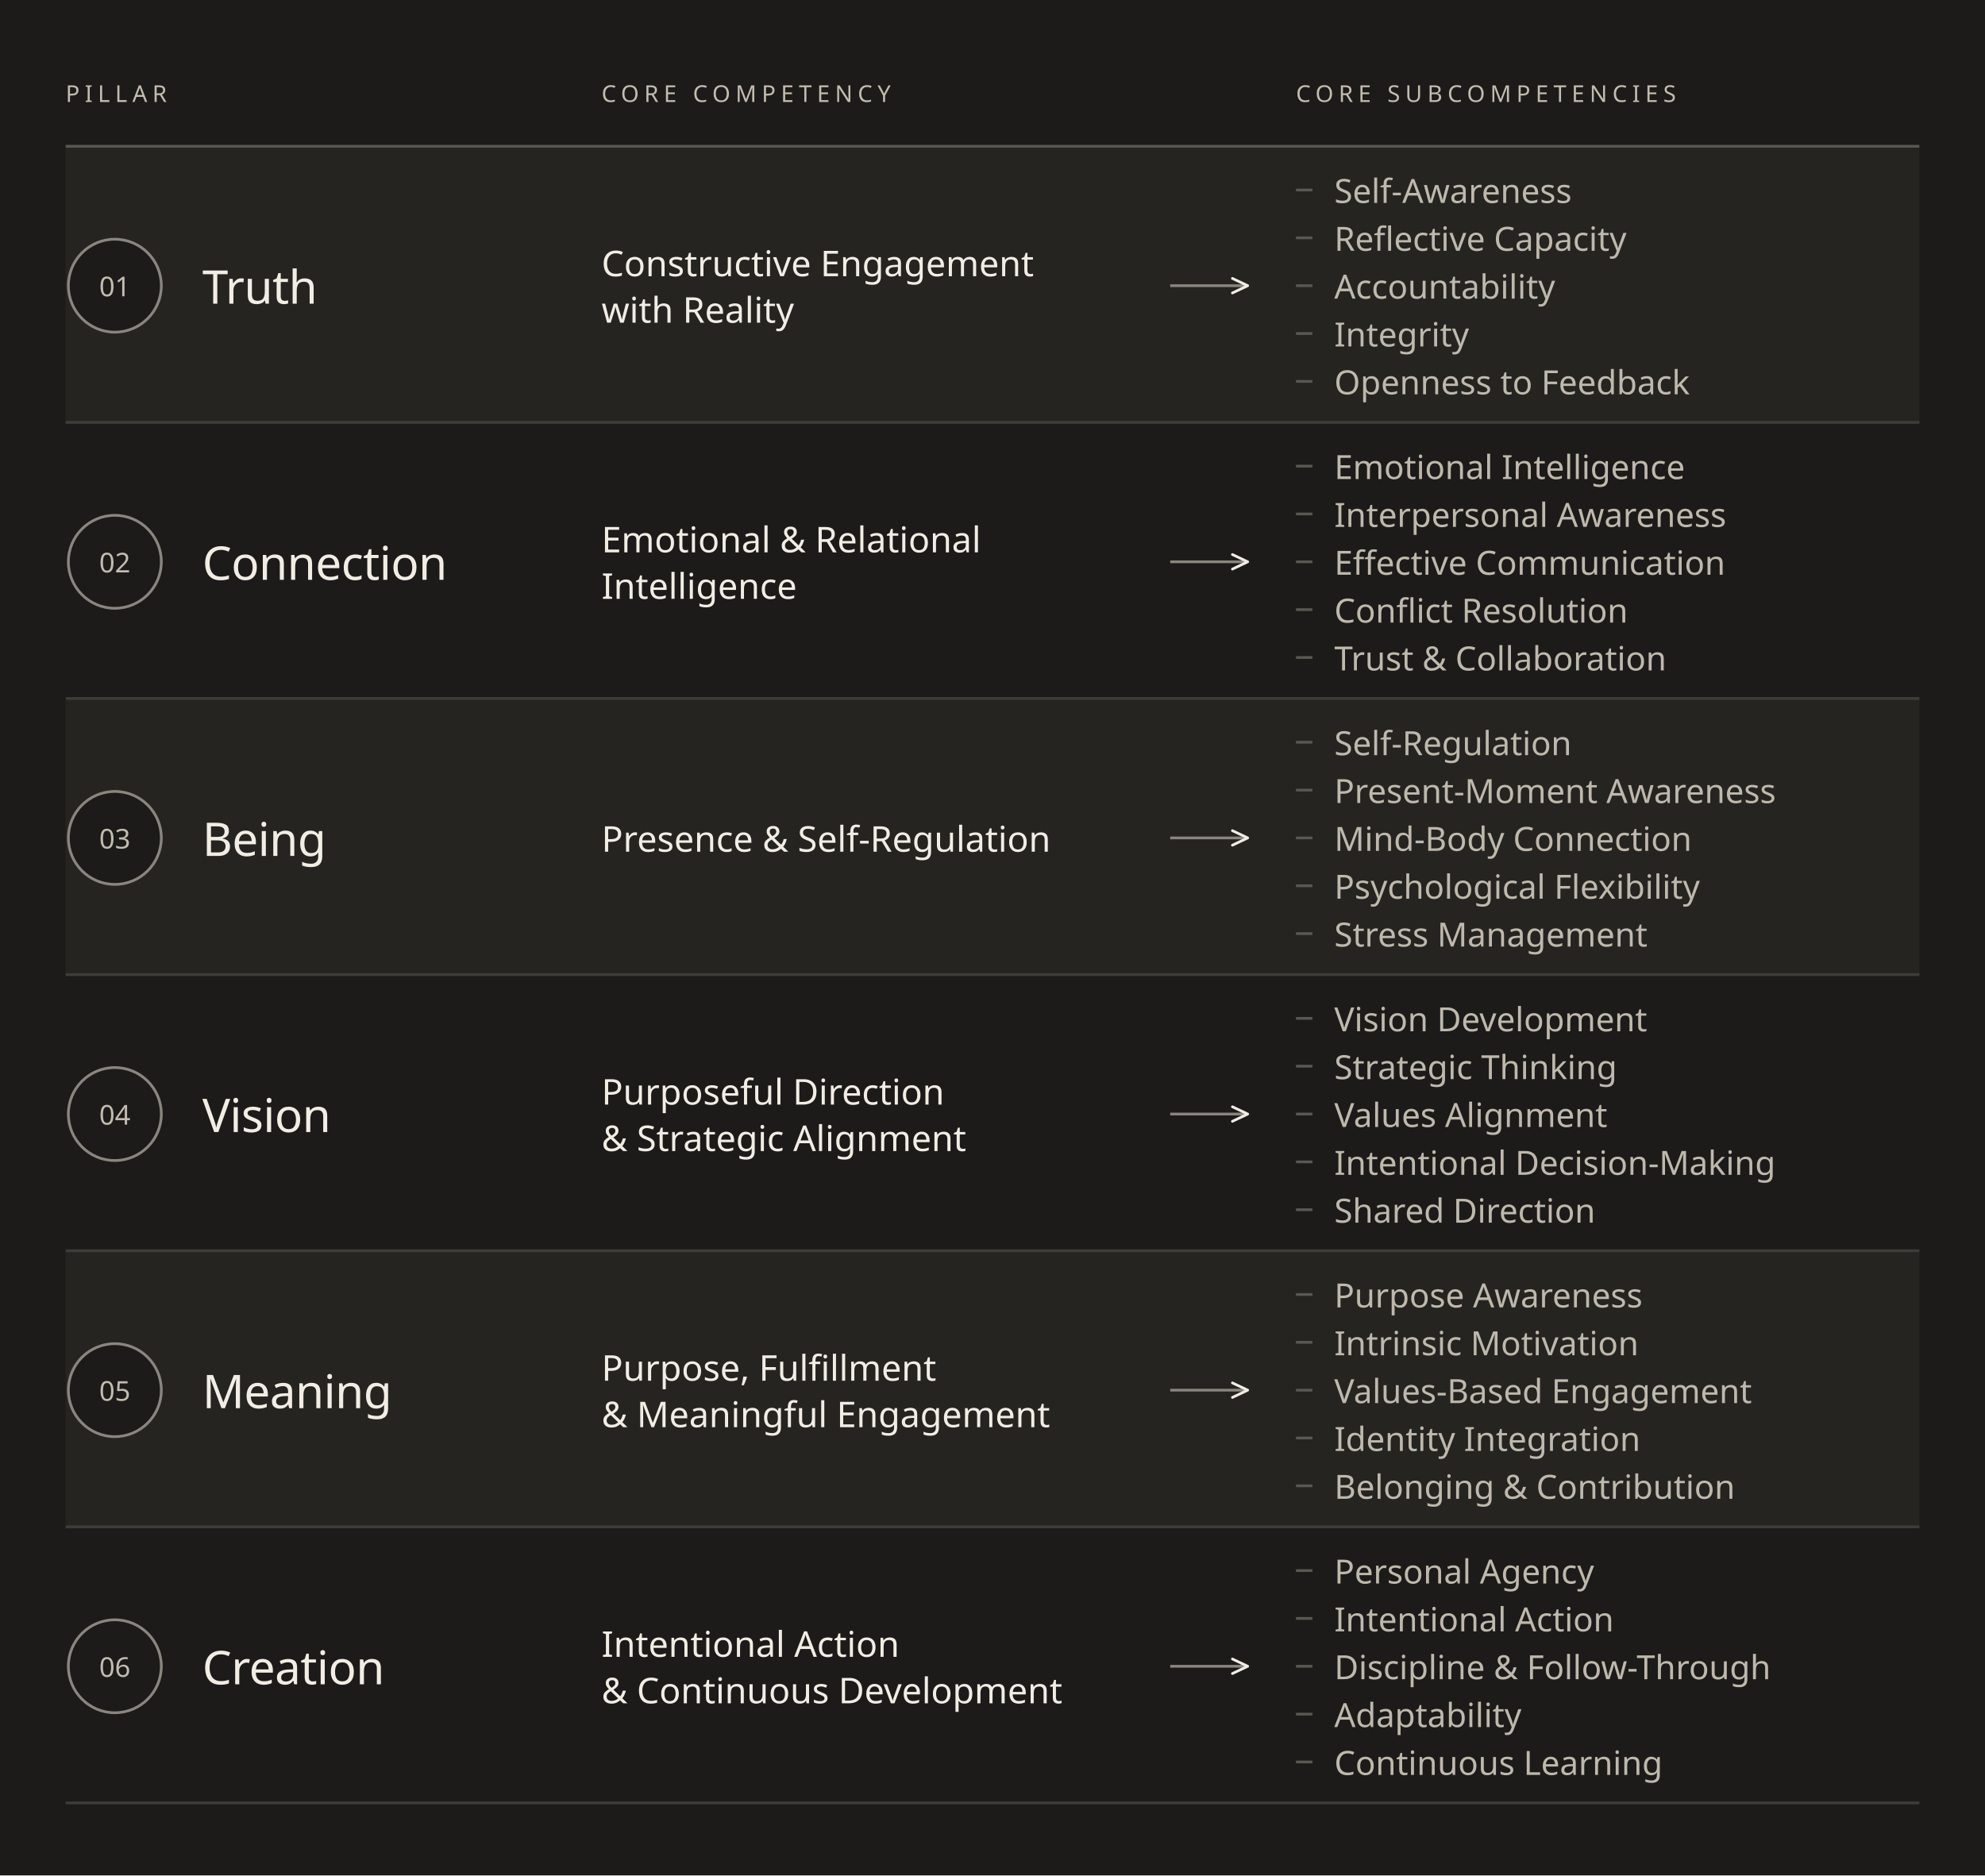
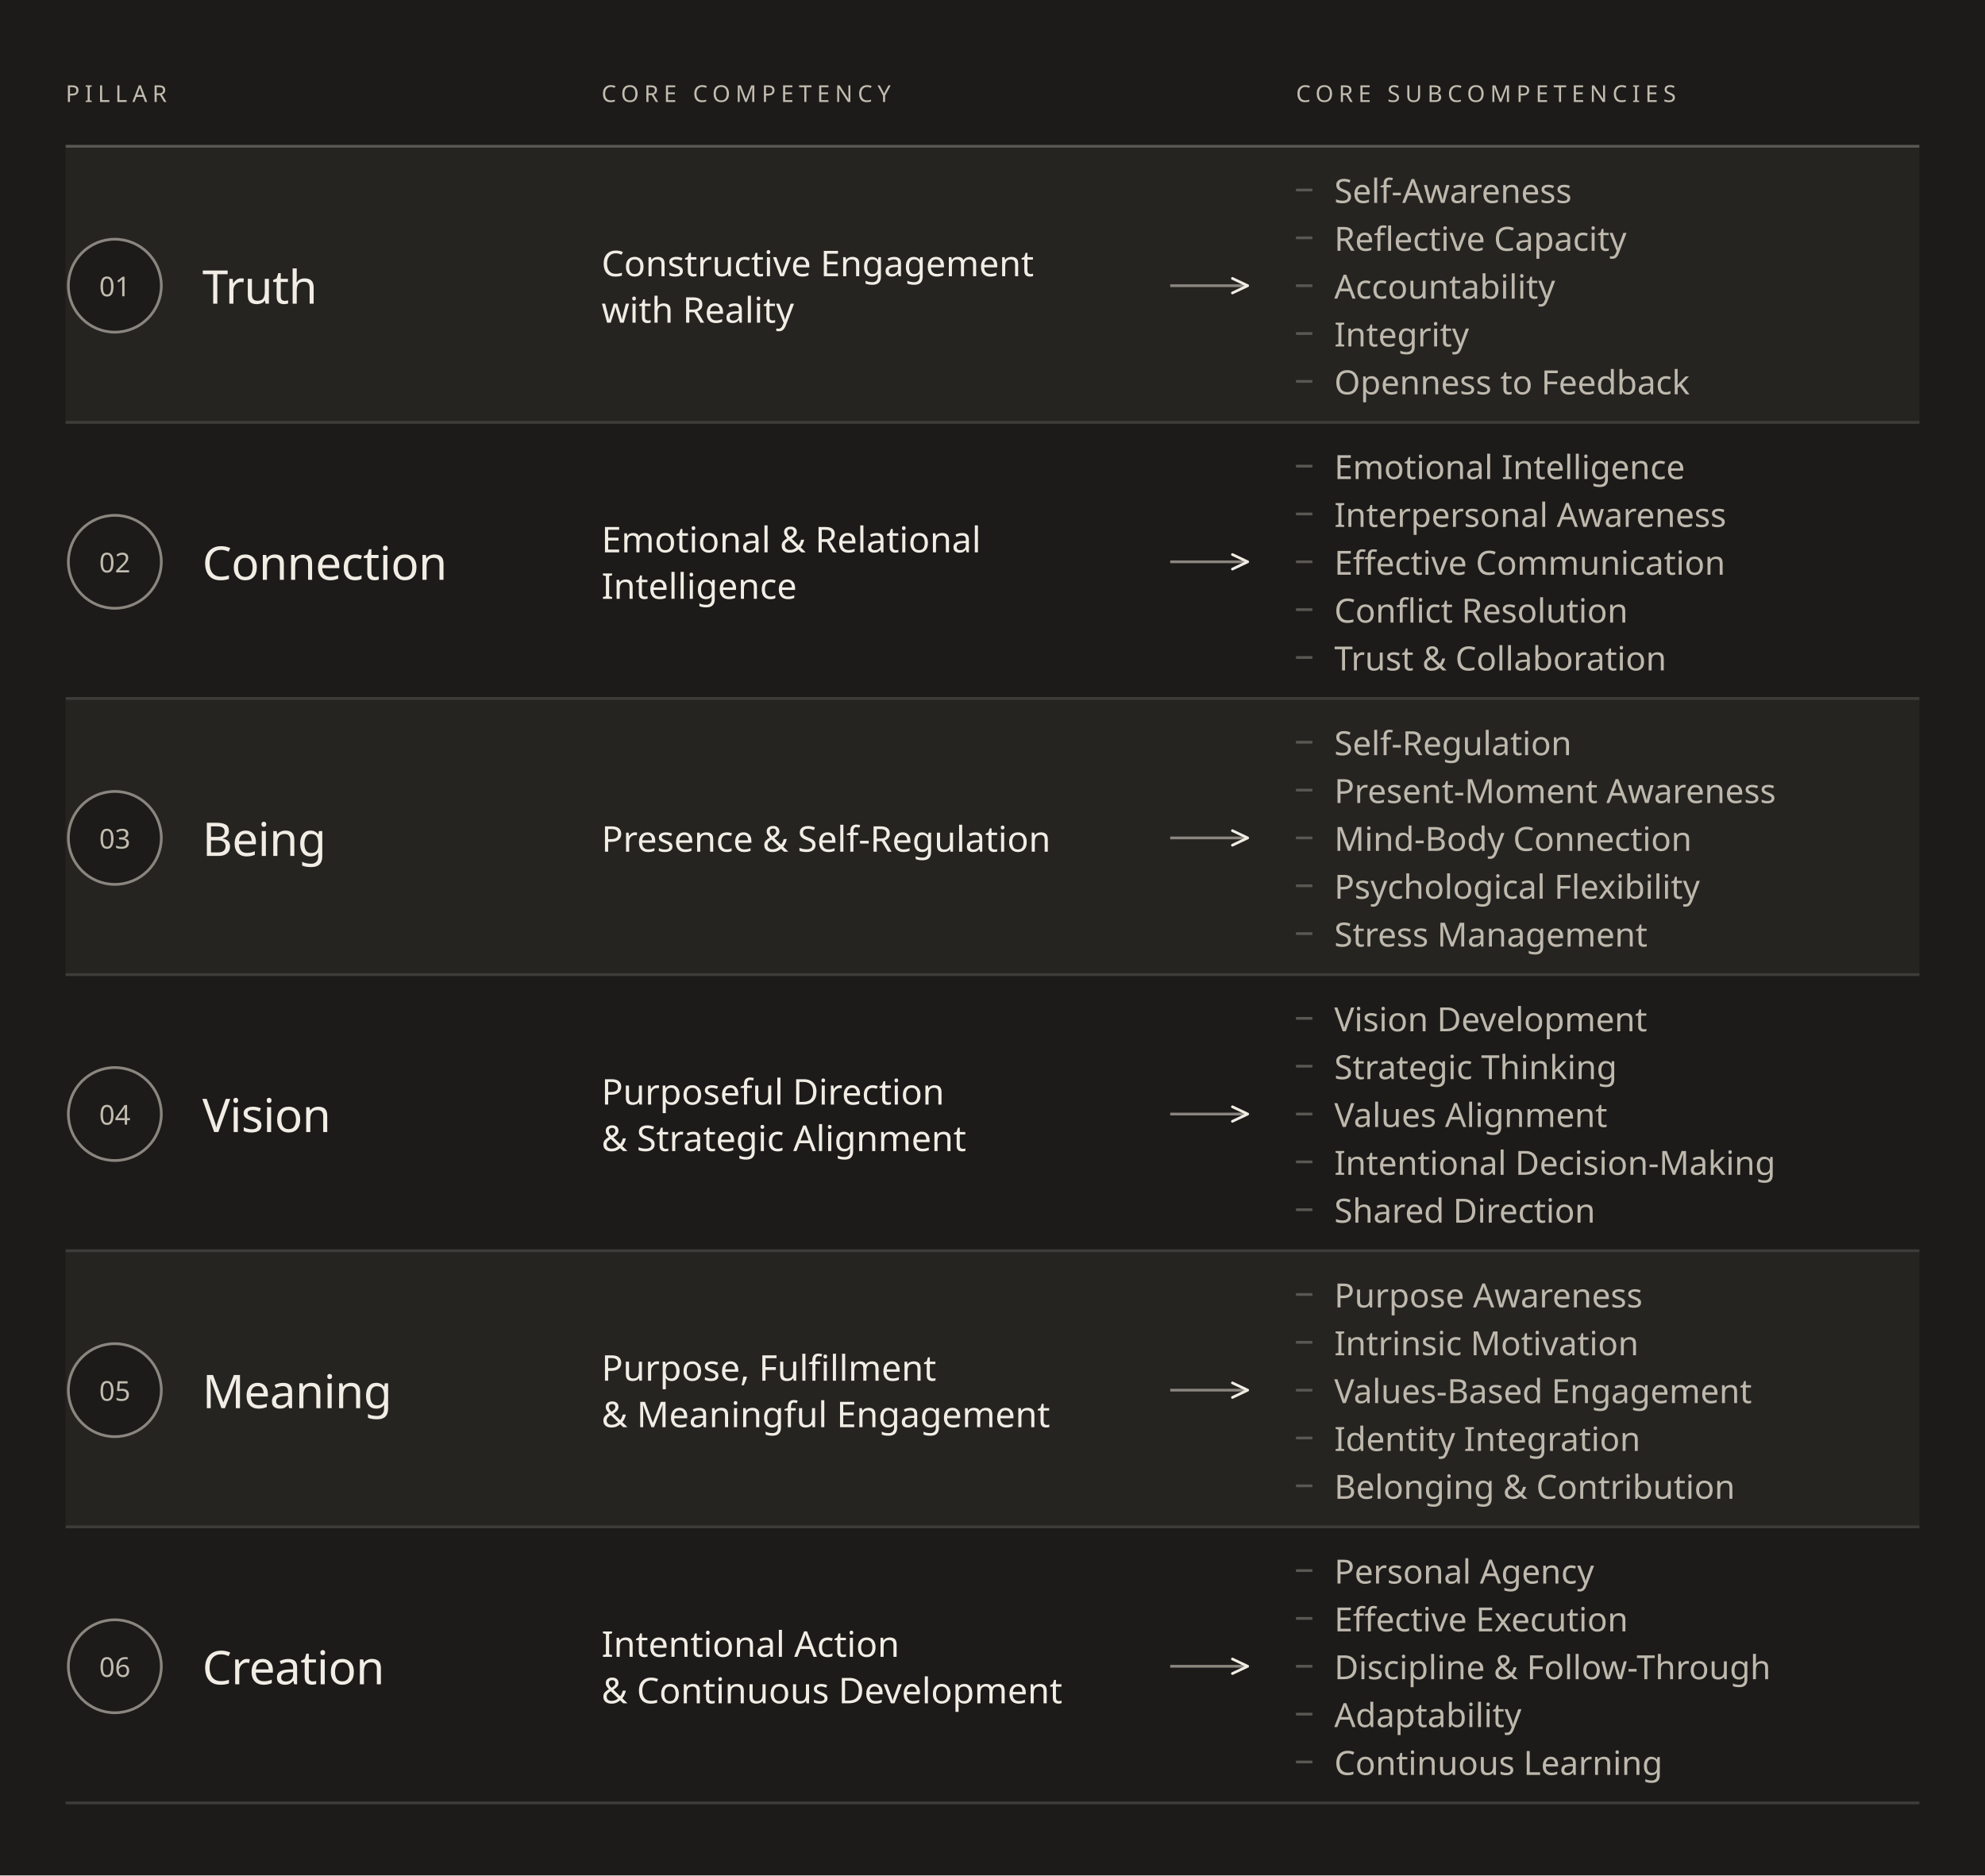
<svg xmlns="http://www.w3.org/2000/svg" id="diagram-c-competency-framework" viewBox="-24 -24 726 686" width="726" height="686">
  <rect x="-24" y="-24" width="726" height="686" fill="rgb(28, 27, 25)" />
  <defs>
    <marker id="mc" viewBox="0 0 10 10" refX="8.5" refY="5" markerWidth="7" markerHeight="7" orient="auto-start-reverse">
      <path d="M1,1.2 L9,5 L1,8.8" fill="none" stroke="rgb(241, 237, 229)" stroke-width="1.4px" stroke-linecap="round" stroke-linejoin="round" opacity="1" />
    </marker>
  </defs>
  <text x="0" y="10" dominant-baseline="central" fill="rgb(194, 188, 176)" stroke="none" stroke-width="1px" stroke-linecap="butt" stroke-linejoin="miter" font-family="Manrope, sans-serif" font-size="8.5px" font-weight="500" letter-spacing="1.87px" opacity="1">PILLAR</text>
  <text x="196" y="10" dominant-baseline="central" fill="rgb(194, 188, 176)" stroke="none" stroke-width="1px" stroke-linecap="butt" stroke-linejoin="miter" font-family="Manrope, sans-serif" font-size="8.5px" font-weight="500" letter-spacing="1.87px" opacity="1">CORE COMPETENCY</text>
  <text x="450" y="10" dominant-baseline="central" fill="rgb(194, 188, 176)" stroke="none" stroke-width="1px" stroke-linecap="butt" stroke-linejoin="miter" font-family="Manrope, sans-serif" font-size="8.5px" font-weight="500" letter-spacing="1.87px" opacity="1">CORE SUBCOMPETENCIES</text>
  <line x1="0" y1="29.5" x2="678" y2="29.5" fill="rgb(0, 0, 0)" stroke="rgb(90, 88, 83)" stroke-width="1px" stroke-linecap="butt" stroke-linejoin="miter" opacity="1" />
  <rect x="0" y="30" width="678" height="101" fill="rgba(241, 237, 229, 0.043)" stroke="none" stroke-width="1px" stroke-linecap="butt" stroke-linejoin="miter" opacity="1" />
  <circle cx="18" cy="80.5" r="17" fill="rgb(28, 27, 25)" stroke="rgb(138, 134, 127)" stroke-width="1px" stroke-linecap="butt" stroke-linejoin="miter" opacity="1" />
  <text x="18" y="80.5" text-anchor="middle" dominant-baseline="central" fill="rgb(194, 188, 176)" stroke="none" stroke-width="1px" stroke-linecap="butt" stroke-linejoin="miter" font-family="Manrope, sans-serif" font-size="10px" font-weight="300" opacity="1">01</text>
  <text x="50" y="80.5" dominant-baseline="central" fill="rgb(241, 237, 229)" stroke="none" stroke-width="1px" stroke-linecap="butt" stroke-linejoin="miter" font-family="Manrope, sans-serif" font-size="17px" font-weight="300" letter-spacing="-0.17px" opacity="1">Truth</text>
  <text text-anchor="start" dominant-baseline="central" fill="rgb(241, 237, 229)" stroke="none" stroke-width="1px" stroke-linecap="butt" stroke-linejoin="miter" font-family="Manrope, sans-serif" font-size="13px" font-weight="400" opacity="1">
    <tspan x="196" y="72">Constructive Engagement</tspan>
    <tspan x="196" y="89">with Reality</tspan>
  </text>
  <line x1="404" y1="80.5" x2="432" y2="80.5" marker-end="url(#mc)" fill="none" stroke="rgb(138, 134, 127)" stroke-width="1px" stroke-linecap="butt" stroke-linejoin="miter" opacity="1" />
  <line x1="450" y1="45.5" x2="456" y2="45.5" fill="rgb(0, 0, 0)" stroke="rgb(90, 88, 83)" stroke-width="1px" stroke-linecap="butt" stroke-linejoin="miter" opacity="1" />
  <text x="464" y="45.5" dominant-baseline="central" fill="rgb(190, 184, 173)" stroke="none" stroke-width="1px" stroke-linecap="butt" stroke-linejoin="miter" font-family="Manrope, sans-serif" font-size="12.2px" font-weight="400" opacity="1">Self-Awareness</text>
  <line x1="450" y1="63" x2="456" y2="63" fill="rgb(0, 0, 0)" stroke="rgb(90, 88, 83)" stroke-width="1px" stroke-linecap="butt" stroke-linejoin="miter" opacity="1" />
  <text x="464" y="63" dominant-baseline="central" fill="rgb(190, 184, 173)" stroke="none" stroke-width="1px" stroke-linecap="butt" stroke-linejoin="miter" font-family="Manrope, sans-serif" font-size="12.2px" font-weight="400" opacity="1">Reflective Capacity</text>
  <line x1="450" y1="80.5" x2="456" y2="80.5" fill="rgb(0, 0, 0)" stroke="rgb(90, 88, 83)" stroke-width="1px" stroke-linecap="butt" stroke-linejoin="miter" opacity="1" />
  <text x="464" y="80.5" dominant-baseline="central" fill="rgb(190, 184, 173)" stroke="none" stroke-width="1px" stroke-linecap="butt" stroke-linejoin="miter" font-family="Manrope, sans-serif" font-size="12.2px" font-weight="400" opacity="1">Accountability</text>
  <line x1="450" y1="98" x2="456" y2="98" fill="rgb(0, 0, 0)" stroke="rgb(90, 88, 83)" stroke-width="1px" stroke-linecap="butt" stroke-linejoin="miter" opacity="1" />
  <text x="464" y="98" dominant-baseline="central" fill="rgb(190, 184, 173)" stroke="none" stroke-width="1px" stroke-linecap="butt" stroke-linejoin="miter" font-family="Manrope, sans-serif" font-size="12.2px" font-weight="400" opacity="1">Integrity</text>
  <line x1="450" y1="115.5" x2="456" y2="115.5" fill="rgb(0, 0, 0)" stroke="rgb(90, 88, 83)" stroke-width="1px" stroke-linecap="butt" stroke-linejoin="miter" opacity="1" />
  <text x="464" y="115.5" dominant-baseline="central" fill="rgb(190, 184, 173)" stroke="none" stroke-width="1px" stroke-linecap="butt" stroke-linejoin="miter" font-family="Manrope, sans-serif" font-size="12.2px" font-weight="400" opacity="1">Openness to Feedback</text>
  <line x1="0" y1="130.5" x2="678" y2="130.5" fill="rgb(0, 0, 0)" stroke="rgb(62, 61, 58)" stroke-width="1px" stroke-linecap="butt" stroke-linejoin="miter" opacity="1" />
  <circle cx="18" cy="181.5" r="17" fill="rgb(28, 27, 25)" stroke="rgb(138, 134, 127)" stroke-width="1px" stroke-linecap="butt" stroke-linejoin="miter" opacity="1" />
  <text x="18" y="181.5" text-anchor="middle" dominant-baseline="central" fill="rgb(194, 188, 176)" stroke="none" stroke-width="1px" stroke-linecap="butt" stroke-linejoin="miter" font-family="Manrope, sans-serif" font-size="10px" font-weight="300" opacity="1">02</text>
  <text x="50" y="181.5" dominant-baseline="central" fill="rgb(241, 237, 229)" stroke="none" stroke-width="1px" stroke-linecap="butt" stroke-linejoin="miter" font-family="Manrope, sans-serif" font-size="17px" font-weight="300" letter-spacing="-0.17px" opacity="1">Connection</text>
  <text text-anchor="start" dominant-baseline="central" fill="rgb(241, 237, 229)" stroke="none" stroke-width="1px" stroke-linecap="butt" stroke-linejoin="miter" font-family="Manrope, sans-serif" font-size="13px" font-weight="400" opacity="1">
    <tspan x="196" y="173">Emotional &amp; Relational</tspan>
    <tspan x="196" y="190">Intelligence</tspan>
  </text>
  <line x1="404" y1="181.5" x2="432" y2="181.5" marker-end="url(#mc)" fill="none" stroke="rgb(138, 134, 127)" stroke-width="1px" stroke-linecap="butt" stroke-linejoin="miter" opacity="1" />
  <line x1="450" y1="146.5" x2="456" y2="146.5" fill="rgb(0, 0, 0)" stroke="rgb(90, 88, 83)" stroke-width="1px" stroke-linecap="butt" stroke-linejoin="miter" opacity="1" />
  <text x="464" y="146.5" dominant-baseline="central" fill="rgb(190, 184, 173)" stroke="none" stroke-width="1px" stroke-linecap="butt" stroke-linejoin="miter" font-family="Manrope, sans-serif" font-size="12.2px" font-weight="400" opacity="1">Emotional Intelligence</text>
  <line x1="450" y1="164" x2="456" y2="164" fill="rgb(0, 0, 0)" stroke="rgb(90, 88, 83)" stroke-width="1px" stroke-linecap="butt" stroke-linejoin="miter" opacity="1" />
  <text x="464" y="164" dominant-baseline="central" fill="rgb(190, 184, 173)" stroke="none" stroke-width="1px" stroke-linecap="butt" stroke-linejoin="miter" font-family="Manrope, sans-serif" font-size="12.2px" font-weight="400" opacity="1">Interpersonal Awareness</text>
  <line x1="450" y1="181.5" x2="456" y2="181.5" fill="rgb(0, 0, 0)" stroke="rgb(90, 88, 83)" stroke-width="1px" stroke-linecap="butt" stroke-linejoin="miter" opacity="1" />
  <text x="464" y="181.5" dominant-baseline="central" fill="rgb(190, 184, 173)" stroke="none" stroke-width="1px" stroke-linecap="butt" stroke-linejoin="miter" font-family="Manrope, sans-serif" font-size="12.2px" font-weight="400" opacity="1">Effective Communication</text>
  <line x1="450" y1="199" x2="456" y2="199" fill="rgb(0, 0, 0)" stroke="rgb(90, 88, 83)" stroke-width="1px" stroke-linecap="butt" stroke-linejoin="miter" opacity="1" />
  <text x="464" y="199" dominant-baseline="central" fill="rgb(190, 184, 173)" stroke="none" stroke-width="1px" stroke-linecap="butt" stroke-linejoin="miter" font-family="Manrope, sans-serif" font-size="12.2px" font-weight="400" opacity="1">Conflict Resolution</text>
  <line x1="450" y1="216.5" x2="456" y2="216.5" fill="rgb(0, 0, 0)" stroke="rgb(90, 88, 83)" stroke-width="1px" stroke-linecap="butt" stroke-linejoin="miter" opacity="1" />
  <text x="464" y="216.5" dominant-baseline="central" fill="rgb(190, 184, 173)" stroke="none" stroke-width="1px" stroke-linecap="butt" stroke-linejoin="miter" font-family="Manrope, sans-serif" font-size="12.2px" font-weight="400" opacity="1">Trust &amp; Collaboration</text>
  <line x1="0" y1="231.5" x2="678" y2="231.5" fill="rgb(0, 0, 0)" stroke="rgb(62, 61, 58)" stroke-width="1px" stroke-linecap="butt" stroke-linejoin="miter" opacity="1" />
  <rect x="0" y="232" width="678" height="101" fill="rgba(241, 237, 229, 0.043)" stroke="none" stroke-width="1px" stroke-linecap="butt" stroke-linejoin="miter" opacity="1" />
  <circle cx="18" cy="282.5" r="17" fill="rgb(28, 27, 25)" stroke="rgb(138, 134, 127)" stroke-width="1px" stroke-linecap="butt" stroke-linejoin="miter" opacity="1" />
  <text x="18" y="282.5" text-anchor="middle" dominant-baseline="central" fill="rgb(194, 188, 176)" stroke="none" stroke-width="1px" stroke-linecap="butt" stroke-linejoin="miter" font-family="Manrope, sans-serif" font-size="10px" font-weight="300" opacity="1">03</text>
  <text x="50" y="282.5" dominant-baseline="central" fill="rgb(241, 237, 229)" stroke="none" stroke-width="1px" stroke-linecap="butt" stroke-linejoin="miter" font-family="Manrope, sans-serif" font-size="17px" font-weight="300" letter-spacing="-0.17px" opacity="1">Being</text>
  <text text-anchor="start" dominant-baseline="central" fill="rgb(241, 237, 229)" stroke="none" stroke-width="1px" stroke-linecap="butt" stroke-linejoin="miter" font-family="Manrope, sans-serif" font-size="13px" font-weight="400" opacity="1">
    <tspan x="196" y="282.5">Presence &amp; Self-Regulation</tspan>
  </text>
  <line x1="404" y1="282.5" x2="432" y2="282.5" marker-end="url(#mc)" fill="none" stroke="rgb(138, 134, 127)" stroke-width="1px" stroke-linecap="butt" stroke-linejoin="miter" opacity="1" />
  <line x1="450" y1="247.5" x2="456" y2="247.5" fill="rgb(0, 0, 0)" stroke="rgb(90, 88, 83)" stroke-width="1px" stroke-linecap="butt" stroke-linejoin="miter" opacity="1" />
  <text x="464" y="247.5" dominant-baseline="central" fill="rgb(190, 184, 173)" stroke="none" stroke-width="1px" stroke-linecap="butt" stroke-linejoin="miter" font-family="Manrope, sans-serif" font-size="12.2px" font-weight="400" opacity="1">Self-Regulation</text>
  <line x1="450" y1="265" x2="456" y2="265" fill="rgb(0, 0, 0)" stroke="rgb(90, 88, 83)" stroke-width="1px" stroke-linecap="butt" stroke-linejoin="miter" opacity="1" />
  <text x="464" y="265" dominant-baseline="central" fill="rgb(190, 184, 173)" stroke="none" stroke-width="1px" stroke-linecap="butt" stroke-linejoin="miter" font-family="Manrope, sans-serif" font-size="12.2px" font-weight="400" opacity="1">Present-Moment Awareness</text>
  <line x1="450" y1="282.5" x2="456" y2="282.5" fill="rgb(0, 0, 0)" stroke="rgb(90, 88, 83)" stroke-width="1px" stroke-linecap="butt" stroke-linejoin="miter" opacity="1" />
  <text x="464" y="282.5" dominant-baseline="central" fill="rgb(190, 184, 173)" stroke="none" stroke-width="1px" stroke-linecap="butt" stroke-linejoin="miter" font-family="Manrope, sans-serif" font-size="12.2px" font-weight="400" opacity="1">Mind-Body Connection</text>
  <line x1="450" y1="300" x2="456" y2="300" fill="rgb(0, 0, 0)" stroke="rgb(90, 88, 83)" stroke-width="1px" stroke-linecap="butt" stroke-linejoin="miter" opacity="1" />
  <text x="464" y="300" dominant-baseline="central" fill="rgb(190, 184, 173)" stroke="none" stroke-width="1px" stroke-linecap="butt" stroke-linejoin="miter" font-family="Manrope, sans-serif" font-size="12.2px" font-weight="400" opacity="1">Psychological Flexibility</text>
  <line x1="450" y1="317.5" x2="456" y2="317.5" fill="rgb(0, 0, 0)" stroke="rgb(90, 88, 83)" stroke-width="1px" stroke-linecap="butt" stroke-linejoin="miter" opacity="1" />
  <text x="464" y="317.5" dominant-baseline="central" fill="rgb(190, 184, 173)" stroke="none" stroke-width="1px" stroke-linecap="butt" stroke-linejoin="miter" font-family="Manrope, sans-serif" font-size="12.2px" font-weight="400" opacity="1">Stress Management</text>
  <line x1="0" y1="332.5" x2="678" y2="332.5" fill="rgb(0, 0, 0)" stroke="rgb(62, 61, 58)" stroke-width="1px" stroke-linecap="butt" stroke-linejoin="miter" opacity="1" />
  <circle cx="18" cy="383.5" r="17" fill="rgb(28, 27, 25)" stroke="rgb(138, 134, 127)" stroke-width="1px" stroke-linecap="butt" stroke-linejoin="miter" opacity="1" />
  <text x="18" y="383.5" text-anchor="middle" dominant-baseline="central" fill="rgb(194, 188, 176)" stroke="none" stroke-width="1px" stroke-linecap="butt" stroke-linejoin="miter" font-family="Manrope, sans-serif" font-size="10px" font-weight="300" opacity="1">04</text>
  <text x="50" y="383.5" dominant-baseline="central" fill="rgb(241, 237, 229)" stroke="none" stroke-width="1px" stroke-linecap="butt" stroke-linejoin="miter" font-family="Manrope, sans-serif" font-size="17px" font-weight="300" letter-spacing="-0.17px" opacity="1">Vision</text>
  <text text-anchor="start" dominant-baseline="central" fill="rgb(241, 237, 229)" stroke="none" stroke-width="1px" stroke-linecap="butt" stroke-linejoin="miter" font-family="Manrope, sans-serif" font-size="13px" font-weight="400" opacity="1">
    <tspan x="196" y="375">Purposeful Direction</tspan>
    <tspan x="196" y="392">&amp; Strategic Alignment</tspan>
  </text>
  <line x1="404" y1="383.5" x2="432" y2="383.5" marker-end="url(#mc)" fill="none" stroke="rgb(138, 134, 127)" stroke-width="1px" stroke-linecap="butt" stroke-linejoin="miter" opacity="1" />
  <line x1="450" y1="348.5" x2="456" y2="348.5" fill="rgb(0, 0, 0)" stroke="rgb(90, 88, 83)" stroke-width="1px" stroke-linecap="butt" stroke-linejoin="miter" opacity="1" />
  <text x="464" y="348.5" dominant-baseline="central" fill="rgb(190, 184, 173)" stroke="none" stroke-width="1px" stroke-linecap="butt" stroke-linejoin="miter" font-family="Manrope, sans-serif" font-size="12.2px" font-weight="400" opacity="1">Vision Development</text>
  <line x1="450" y1="366" x2="456" y2="366" fill="rgb(0, 0, 0)" stroke="rgb(90, 88, 83)" stroke-width="1px" stroke-linecap="butt" stroke-linejoin="miter" opacity="1" />
  <text x="464" y="366" dominant-baseline="central" fill="rgb(190, 184, 173)" stroke="none" stroke-width="1px" stroke-linecap="butt" stroke-linejoin="miter" font-family="Manrope, sans-serif" font-size="12.2px" font-weight="400" opacity="1">Strategic Thinking</text>
  <line x1="450" y1="383.5" x2="456" y2="383.5" fill="rgb(0, 0, 0)" stroke="rgb(90, 88, 83)" stroke-width="1px" stroke-linecap="butt" stroke-linejoin="miter" opacity="1" />
  <text x="464" y="383.5" dominant-baseline="central" fill="rgb(190, 184, 173)" stroke="none" stroke-width="1px" stroke-linecap="butt" stroke-linejoin="miter" font-family="Manrope, sans-serif" font-size="12.2px" font-weight="400" opacity="1">Values Alignment</text>
  <line x1="450" y1="401" x2="456" y2="401" fill="rgb(0, 0, 0)" stroke="rgb(90, 88, 83)" stroke-width="1px" stroke-linecap="butt" stroke-linejoin="miter" opacity="1" />
  <text x="464" y="401" dominant-baseline="central" fill="rgb(190, 184, 173)" stroke="none" stroke-width="1px" stroke-linecap="butt" stroke-linejoin="miter" font-family="Manrope, sans-serif" font-size="12.2px" font-weight="400" opacity="1">Intentional Decision-Making</text>
  <line x1="450" y1="418.5" x2="456" y2="418.5" fill="rgb(0, 0, 0)" stroke="rgb(90, 88, 83)" stroke-width="1px" stroke-linecap="butt" stroke-linejoin="miter" opacity="1" />
  <text x="464" y="418.5" dominant-baseline="central" fill="rgb(190, 184, 173)" stroke="none" stroke-width="1px" stroke-linecap="butt" stroke-linejoin="miter" font-family="Manrope, sans-serif" font-size="12.2px" font-weight="400" opacity="1">Shared Direction</text>
  <line x1="0" y1="433.5" x2="678" y2="433.5" fill="rgb(0, 0, 0)" stroke="rgb(62, 61, 58)" stroke-width="1px" stroke-linecap="butt" stroke-linejoin="miter" opacity="1" />
  <rect x="0" y="434" width="678" height="101" fill="rgba(241, 237, 229, 0.043)" stroke="none" stroke-width="1px" stroke-linecap="butt" stroke-linejoin="miter" opacity="1" />
  <circle cx="18" cy="484.5" r="17" fill="rgb(28, 27, 25)" stroke="rgb(138, 134, 127)" stroke-width="1px" stroke-linecap="butt" stroke-linejoin="miter" opacity="1" />
  <text x="18" y="484.5" text-anchor="middle" dominant-baseline="central" fill="rgb(194, 188, 176)" stroke="none" stroke-width="1px" stroke-linecap="butt" stroke-linejoin="miter" font-family="Manrope, sans-serif" font-size="10px" font-weight="300" opacity="1">05</text>
  <text x="50" y="484.5" dominant-baseline="central" fill="rgb(241, 237, 229)" stroke="none" stroke-width="1px" stroke-linecap="butt" stroke-linejoin="miter" font-family="Manrope, sans-serif" font-size="17px" font-weight="300" letter-spacing="-0.17px" opacity="1">Meaning</text>
  <text text-anchor="start" dominant-baseline="central" fill="rgb(241, 237, 229)" stroke="none" stroke-width="1px" stroke-linecap="butt" stroke-linejoin="miter" font-family="Manrope, sans-serif" font-size="13px" font-weight="400" opacity="1">
    <tspan x="196" y="476">Purpose, Fulfillment</tspan>
    <tspan x="196" y="493">&amp; Meaningful Engagement</tspan>
  </text>
  <line x1="404" y1="484.5" x2="432" y2="484.5" marker-end="url(#mc)" fill="none" stroke="rgb(138, 134, 127)" stroke-width="1px" stroke-linecap="butt" stroke-linejoin="miter" opacity="1" />
  <line x1="450" y1="449.5" x2="456" y2="449.5" fill="rgb(0, 0, 0)" stroke="rgb(90, 88, 83)" stroke-width="1px" stroke-linecap="butt" stroke-linejoin="miter" opacity="1" />
  <text x="464" y="449.5" dominant-baseline="central" fill="rgb(190, 184, 173)" stroke="none" stroke-width="1px" stroke-linecap="butt" stroke-linejoin="miter" font-family="Manrope, sans-serif" font-size="12.2px" font-weight="400" opacity="1">Purpose Awareness</text>
  <line x1="450" y1="467" x2="456" y2="467" fill="rgb(0, 0, 0)" stroke="rgb(90, 88, 83)" stroke-width="1px" stroke-linecap="butt" stroke-linejoin="miter" opacity="1" />
  <text x="464" y="467" dominant-baseline="central" fill="rgb(190, 184, 173)" stroke="none" stroke-width="1px" stroke-linecap="butt" stroke-linejoin="miter" font-family="Manrope, sans-serif" font-size="12.2px" font-weight="400" opacity="1">Intrinsic Motivation</text>
  <line x1="450" y1="484.5" x2="456" y2="484.5" fill="rgb(0, 0, 0)" stroke="rgb(90, 88, 83)" stroke-width="1px" stroke-linecap="butt" stroke-linejoin="miter" opacity="1" />
  <text x="464" y="484.5" dominant-baseline="central" fill="rgb(190, 184, 173)" stroke="none" stroke-width="1px" stroke-linecap="butt" stroke-linejoin="miter" font-family="Manrope, sans-serif" font-size="12.2px" font-weight="400" opacity="1">Values-Based Engagement</text>
  <line x1="450" y1="502" x2="456" y2="502" fill="rgb(0, 0, 0)" stroke="rgb(90, 88, 83)" stroke-width="1px" stroke-linecap="butt" stroke-linejoin="miter" opacity="1" />
  <text x="464" y="502" dominant-baseline="central" fill="rgb(190, 184, 173)" stroke="none" stroke-width="1px" stroke-linecap="butt" stroke-linejoin="miter" font-family="Manrope, sans-serif" font-size="12.2px" font-weight="400" opacity="1">Identity Integration</text>
  <line x1="450" y1="519.5" x2="456" y2="519.5" fill="rgb(0, 0, 0)" stroke="rgb(90, 88, 83)" stroke-width="1px" stroke-linecap="butt" stroke-linejoin="miter" opacity="1" />
  <text x="464" y="519.5" dominant-baseline="central" fill="rgb(190, 184, 173)" stroke="none" stroke-width="1px" stroke-linecap="butt" stroke-linejoin="miter" font-family="Manrope, sans-serif" font-size="12.2px" font-weight="400" opacity="1">Belonging &amp; Contribution</text>
  <line x1="0" y1="534.5" x2="678" y2="534.5" fill="rgb(0, 0, 0)" stroke="rgb(62, 61, 58)" stroke-width="1px" stroke-linecap="butt" stroke-linejoin="miter" opacity="1" />
  <circle cx="18" cy="585.5" r="17" fill="rgb(28, 27, 25)" stroke="rgb(138, 134, 127)" stroke-width="1px" stroke-linecap="butt" stroke-linejoin="miter" opacity="1" />
  <text x="18" y="585.5" text-anchor="middle" dominant-baseline="central" fill="rgb(194, 188, 176)" stroke="none" stroke-width="1px" stroke-linecap="butt" stroke-linejoin="miter" font-family="Manrope, sans-serif" font-size="10px" font-weight="300" opacity="1">06</text>
  <text x="50" y="585.5" dominant-baseline="central" fill="rgb(241, 237, 229)" stroke="none" stroke-width="1px" stroke-linecap="butt" stroke-linejoin="miter" font-family="Manrope, sans-serif" font-size="17px" font-weight="300" letter-spacing="-0.17px" opacity="1">Creation</text>
  <text text-anchor="start" dominant-baseline="central" fill="rgb(241, 237, 229)" stroke="none" stroke-width="1px" stroke-linecap="butt" stroke-linejoin="miter" font-family="Manrope, sans-serif" font-size="13px" font-weight="400" opacity="1">
    <tspan x="196" y="577">Intentional Action</tspan>
    <tspan x="196" y="594">&amp; Continuous Development</tspan>
  </text>
  <line x1="404" y1="585.5" x2="432" y2="585.5" marker-end="url(#mc)" fill="none" stroke="rgb(138, 134, 127)" stroke-width="1px" stroke-linecap="butt" stroke-linejoin="miter" opacity="1" />
  <line x1="450" y1="550.5" x2="456" y2="550.5" fill="rgb(0, 0, 0)" stroke="rgb(90, 88, 83)" stroke-width="1px" stroke-linecap="butt" stroke-linejoin="miter" opacity="1" />
  <text x="464" y="550.5" dominant-baseline="central" fill="rgb(190, 184, 173)" stroke="none" stroke-width="1px" stroke-linecap="butt" stroke-linejoin="miter" font-family="Manrope, sans-serif" font-size="12.2px" font-weight="400" opacity="1">Personal Agency</text>
  <line x1="450" y1="568" x2="456" y2="568" fill="rgb(0, 0, 0)" stroke="rgb(90, 88, 83)" stroke-width="1px" stroke-linecap="butt" stroke-linejoin="miter" opacity="1" />
-   <text x="464" y="568" dominant-baseline="central" fill="rgb(190, 184, 173)" stroke="none" stroke-width="1px" stroke-linecap="butt" stroke-linejoin="miter" font-family="Manrope, sans-serif" font-size="12.2px" font-weight="400" opacity="1">Intentional Action</text>
+   <text x="464" y="568" dominant-baseline="central" fill="rgb(190, 184, 173)" stroke="none" stroke-width="1px" stroke-linecap="butt" stroke-linejoin="miter" font-family="Manrope, sans-serif" font-size="12.2px" font-weight="400" opacity="1">Effective Execution</text>
  <line x1="450" y1="585.5" x2="456" y2="585.5" fill="rgb(0, 0, 0)" stroke="rgb(90, 88, 83)" stroke-width="1px" stroke-linecap="butt" stroke-linejoin="miter" opacity="1" />
  <text x="464" y="585.5" dominant-baseline="central" fill="rgb(190, 184, 173)" stroke="none" stroke-width="1px" stroke-linecap="butt" stroke-linejoin="miter" font-family="Manrope, sans-serif" font-size="12.2px" font-weight="400" opacity="1">Discipline &amp; Follow-Through</text>
  <line x1="450" y1="603" x2="456" y2="603" fill="rgb(0, 0, 0)" stroke="rgb(90, 88, 83)" stroke-width="1px" stroke-linecap="butt" stroke-linejoin="miter" opacity="1" />
  <text x="464" y="603" dominant-baseline="central" fill="rgb(190, 184, 173)" stroke="none" stroke-width="1px" stroke-linecap="butt" stroke-linejoin="miter" font-family="Manrope, sans-serif" font-size="12.2px" font-weight="400" opacity="1">Adaptability</text>
  <line x1="450" y1="620.5" x2="456" y2="620.5" fill="rgb(0, 0, 0)" stroke="rgb(90, 88, 83)" stroke-width="1px" stroke-linecap="butt" stroke-linejoin="miter" opacity="1" />
  <text x="464" y="620.5" dominant-baseline="central" fill="rgb(190, 184, 173)" stroke="none" stroke-width="1px" stroke-linecap="butt" stroke-linejoin="miter" font-family="Manrope, sans-serif" font-size="12.2px" font-weight="400" opacity="1">Continuous Learning</text>
  <line x1="0" y1="635.5" x2="678" y2="635.5" fill="rgb(0, 0, 0)" stroke="rgb(62, 61, 58)" stroke-width="1px" stroke-linecap="butt" stroke-linejoin="miter" opacity="1" />
</svg>
